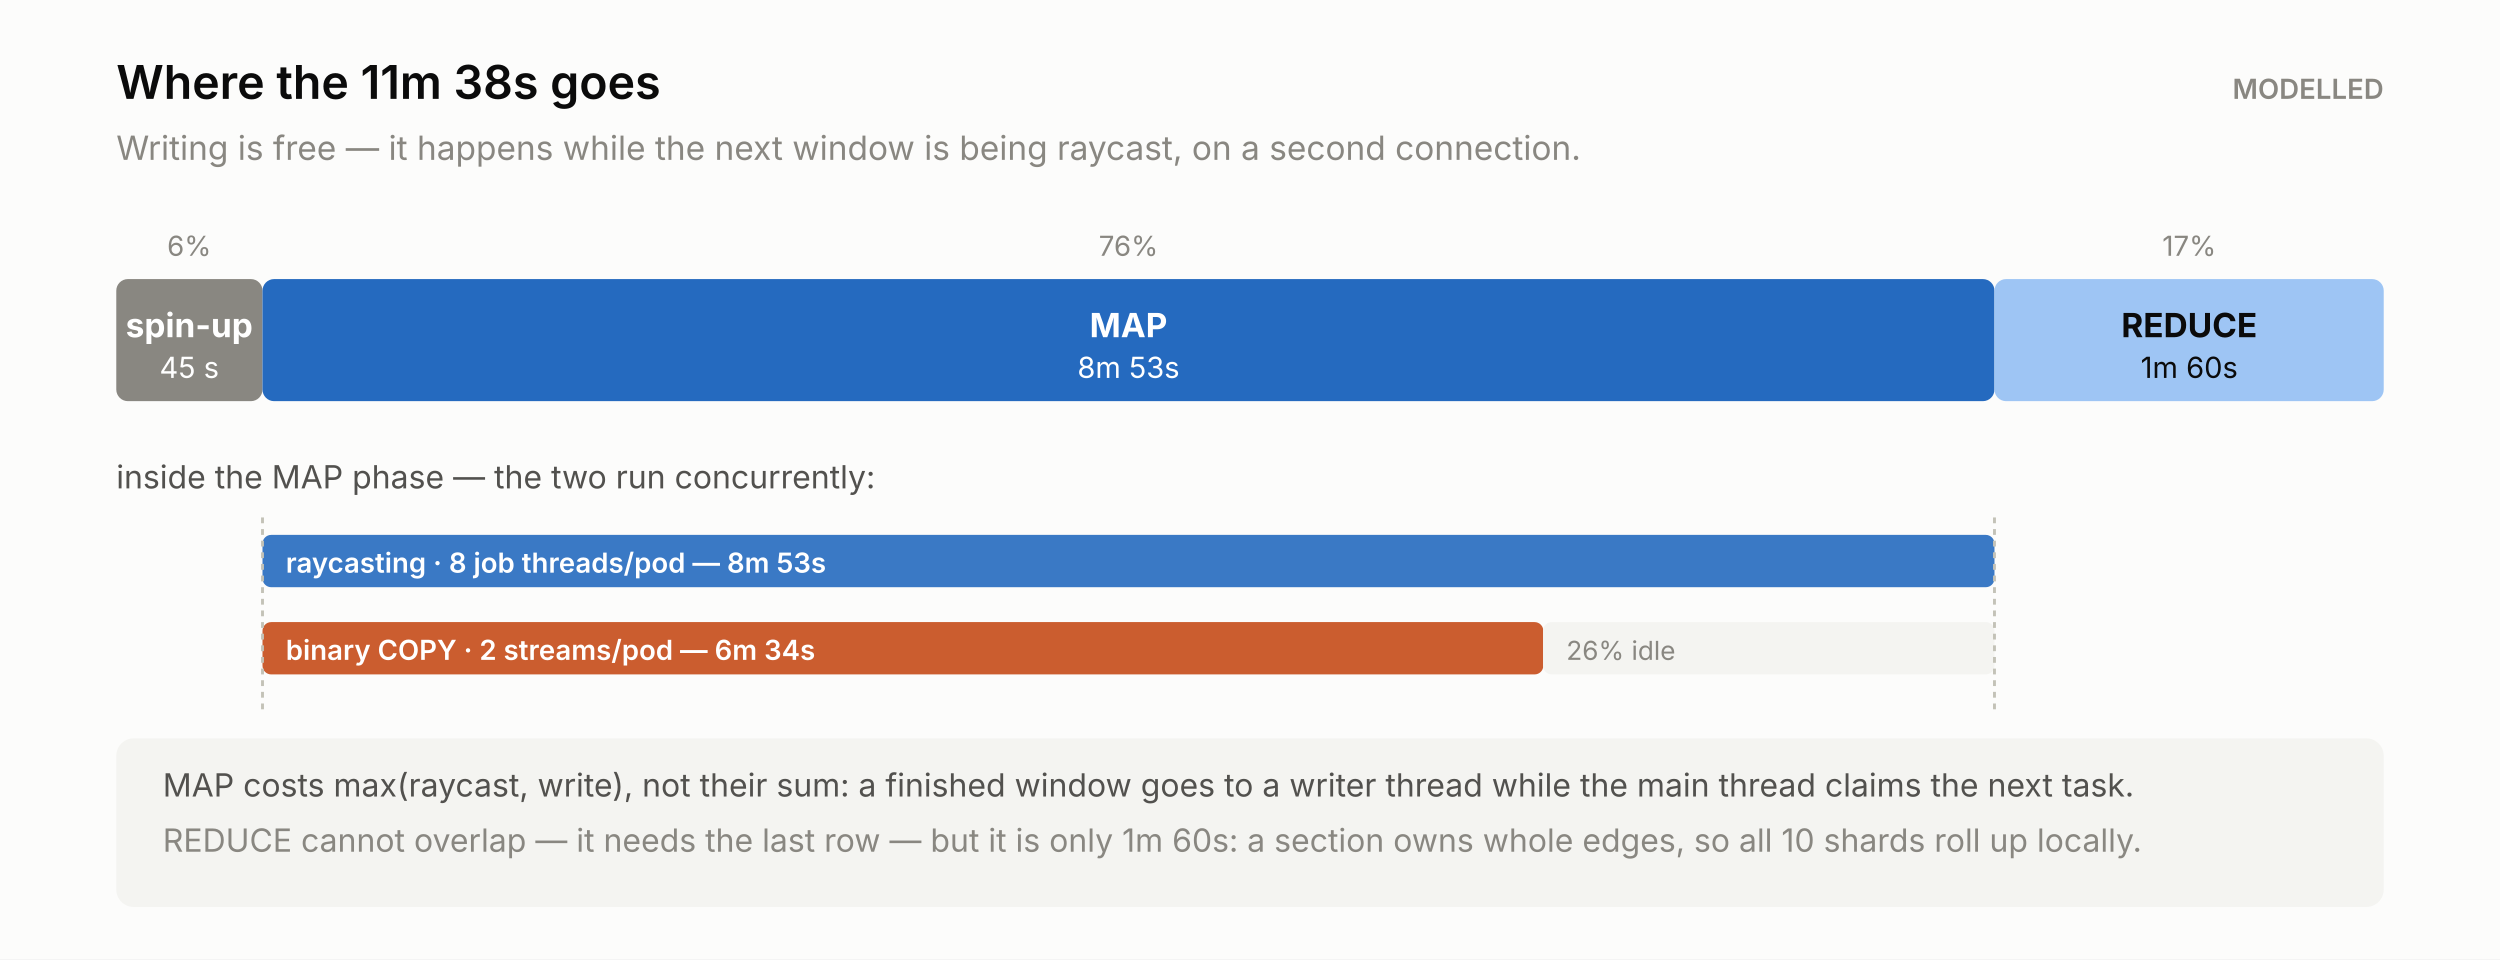
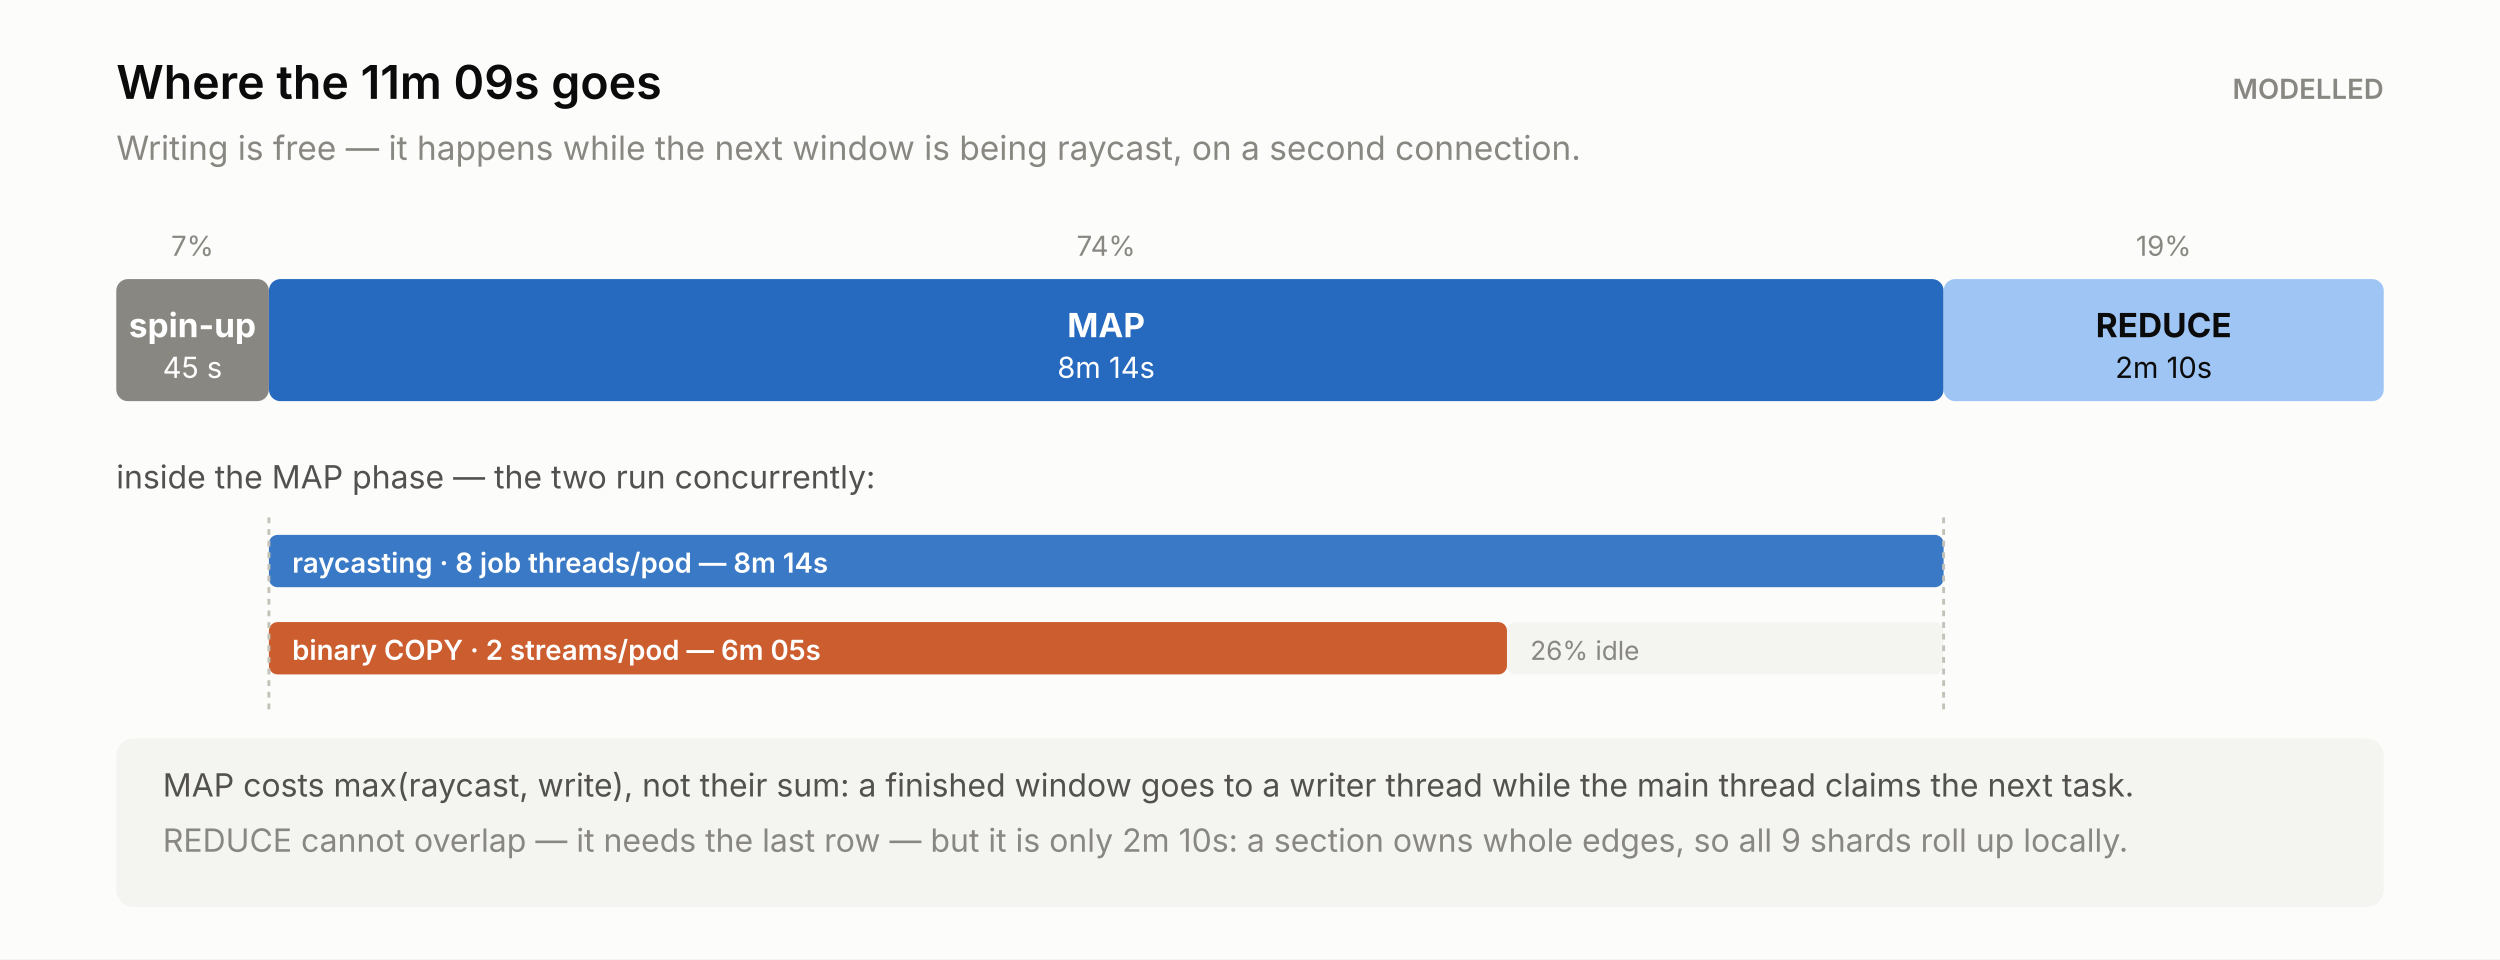
- <svg xmlns="http://www.w3.org/2000/svg" width="860" height="330" viewBox="0 0 860 330" role="img" aria-label="Breakdown of the 11m 38s run: 45 s fleet spin-up, 8m 53s map phase in which writing overlaps raycasting entirely, and 1m 60s of reduce across ten shards in parallel.">
+ <svg xmlns="http://www.w3.org/2000/svg" width="860" height="330" viewBox="0 0 860 330" role="img" aria-label="Breakdown of the 11m 09s run: 45 s fleet spin-up, 8m 14s map phase in which writing overlaps raycasting entirely, and 2m 10s of reduce across ten shards in parallel.">
  <rect width="860" height="330" fill="#fcfcfb" />
-   <text x="40.0" y="34.0" font-family="system-ui,-apple-system,'Segoe UI',sans-serif" font-size="16" font-weight="600" fill="#0b0b0b" text-anchor="start" style="font-variant-numeric:tabular-nums">Where the 11m 38s goes</text>
+   <text x="40.0" y="34.0" font-family="system-ui,-apple-system,'Segoe UI',sans-serif" font-size="16" font-weight="600" fill="#0b0b0b" text-anchor="start" style="font-variant-numeric:tabular-nums">Where the 11m 09s goes</text>
  <text x="40.0" y="55.0" font-family="system-ui,-apple-system,'Segoe UI',sans-serif" font-size="11.5" font-weight="400" fill="#898781" text-anchor="start" style="font-variant-numeric:tabular-nums">Writing is free — it happens while the next window is being raycast, on a second connection.</text>
  <text x="820.0" y="34.0" font-family="system-ui,-apple-system,'Segoe UI',sans-serif" font-size="9.5" font-weight="600" fill="#898781" text-anchor="end" style="font-variant-numeric:tabular-nums">MODELLED</text>
-   <rect x="40.0" y="96.0" width="50.3" height="42.0" rx="4" fill="#898781" />
-   <text x="65.1" y="116.0" font-family="system-ui,-apple-system,'Segoe UI',sans-serif" font-size="11.5" font-weight="700" fill="#ffffff" text-anchor="middle" style="font-variant-numeric:tabular-nums">spin-up</text>
-   <text x="65.1" y="130.0" font-family="system-ui,-apple-system,'Segoe UI',sans-serif" font-size="10" font-weight="400" fill="#ffffff" text-anchor="middle" style="font-variant-numeric:tabular-nums">45 s</text>
-   <text x="65.1" y="88.0" font-family="system-ui,-apple-system,'Segoe UI',sans-serif" font-size="9.5" font-weight="400" fill="#898781" text-anchor="middle" style="font-variant-numeric:tabular-nums">6%</text>
-   <rect x="90.3" y="96.0" width="595.8" height="42.0" rx="4" fill="#256abf" />
-   <text x="388.2" y="116.0" font-family="system-ui,-apple-system,'Segoe UI',sans-serif" font-size="11.5" font-weight="700" fill="#ffffff" text-anchor="middle" style="font-variant-numeric:tabular-nums">MAP</text>
-   <text x="388.2" y="130.0" font-family="system-ui,-apple-system,'Segoe UI',sans-serif" font-size="10" font-weight="400" fill="#ffffff" text-anchor="middle" style="font-variant-numeric:tabular-nums">8m 53s</text>
-   <text x="388.2" y="88.0" font-family="system-ui,-apple-system,'Segoe UI',sans-serif" font-size="9.5" font-weight="400" fill="#898781" text-anchor="middle" style="font-variant-numeric:tabular-nums">76%</text>
-   <rect x="686.1" y="96.0" width="133.9" height="42.0" rx="4" fill="#9ec5f4" />
-   <text x="753.1" y="116.0" font-family="system-ui,-apple-system,'Segoe UI',sans-serif" font-size="11.5" font-weight="700" fill="#0b0b0b" text-anchor="middle" style="font-variant-numeric:tabular-nums">REDUCE</text>
-   <text x="753.1" y="130.0" font-family="system-ui,-apple-system,'Segoe UI',sans-serif" font-size="10" font-weight="400" fill="#0b0b0b" text-anchor="middle" style="font-variant-numeric:tabular-nums">1m 60s</text>
-   <text x="753.1" y="88.0" font-family="system-ui,-apple-system,'Segoe UI',sans-serif" font-size="9.5" font-weight="400" fill="#898781" text-anchor="middle" style="font-variant-numeric:tabular-nums">17%</text>
+   <rect x="40.0" y="96.0" width="52.5" height="42.0" rx="4" fill="#898781" />
+   <text x="66.2" y="116.0" font-family="system-ui,-apple-system,'Segoe UI',sans-serif" font-size="11.5" font-weight="700" fill="#ffffff" text-anchor="middle" style="font-variant-numeric:tabular-nums">spin-up</text>
+   <text x="66.2" y="130.0" font-family="system-ui,-apple-system,'Segoe UI',sans-serif" font-size="10" font-weight="400" fill="#ffffff" text-anchor="middle" style="font-variant-numeric:tabular-nums">45 s</text>
+   <text x="66.2" y="88.0" font-family="system-ui,-apple-system,'Segoe UI',sans-serif" font-size="9.5" font-weight="400" fill="#898781" text-anchor="middle" style="font-variant-numeric:tabular-nums">7%</text>
+   <rect x="92.5" y="96.0" width="576.1" height="42.0" rx="4" fill="#256abf" />
+   <text x="380.5" y="116.0" font-family="system-ui,-apple-system,'Segoe UI',sans-serif" font-size="11.5" font-weight="700" fill="#ffffff" text-anchor="middle" style="font-variant-numeric:tabular-nums">MAP</text>
+   <text x="380.5" y="130.0" font-family="system-ui,-apple-system,'Segoe UI',sans-serif" font-size="10" font-weight="400" fill="#ffffff" text-anchor="middle" style="font-variant-numeric:tabular-nums">8m 14s</text>
+   <text x="380.5" y="88.0" font-family="system-ui,-apple-system,'Segoe UI',sans-serif" font-size="9.5" font-weight="400" fill="#898781" text-anchor="middle" style="font-variant-numeric:tabular-nums">74%</text>
+   <rect x="668.6" y="96.0" width="151.4" height="42.0" rx="4" fill="#9ec5f4" />
+   <text x="744.3" y="116.0" font-family="system-ui,-apple-system,'Segoe UI',sans-serif" font-size="11.5" font-weight="700" fill="#0b0b0b" text-anchor="middle" style="font-variant-numeric:tabular-nums">REDUCE</text>
+   <text x="744.3" y="130.0" font-family="system-ui,-apple-system,'Segoe UI',sans-serif" font-size="10" font-weight="400" fill="#0b0b0b" text-anchor="middle" style="font-variant-numeric:tabular-nums">2m 10s</text>
+   <text x="744.3" y="88.0" font-family="system-ui,-apple-system,'Segoe UI',sans-serif" font-size="9.5" font-weight="400" fill="#898781" text-anchor="middle" style="font-variant-numeric:tabular-nums">19%</text>
  <text x="40.0" y="168.0" font-family="system-ui,-apple-system,'Segoe UI',sans-serif" font-size="11" font-weight="400" fill="#52514e" text-anchor="start" style="font-variant-numeric:tabular-nums">inside the MAP phase — the two run concurrently:</text>
-   <rect x="90.3" y="184.0" width="595.8" height="18.0" rx="3" fill="#256abf" opacity="0.9" />
-   <text x="98.3" y="197.0" font-family="system-ui,-apple-system,'Segoe UI',sans-serif" font-size="9.5" font-weight="600" fill="#ffffff" text-anchor="start" style="font-variant-numeric:tabular-nums">raycasting · 8 job threads/pod — 8m 53s</text>
-   <rect x="90.3" y="214.0" width="440.6" height="18.0" rx="3" fill="#c2410c" opacity="0.85" />
-   <text x="98.3" y="227.0" font-family="system-ui,-apple-system,'Segoe UI',sans-serif" font-size="9.5" font-weight="600" fill="#ffffff" text-anchor="start" style="font-variant-numeric:tabular-nums">binary COPY · 2 streams/pod — 6m 34s</text>
-   <rect x="530.8" y="214.0" width="155.3" height="18.0" rx="3" fill="#f4f4f1" />
-   <text x="538.8" y="227.0" font-family="system-ui,-apple-system,'Segoe UI',sans-serif" font-size="9" font-weight="400" fill="#898781" text-anchor="start" style="font-variant-numeric:tabular-nums">26% idle</text>
-   <line x1="90.3" y1="178.0" x2="90.3" y2="246.0" stroke="#c3c2b7" stroke-width="1" stroke-linecap="butt" stroke-dasharray="2 2" />
-   <line x1="686.1" y1="178.0" x2="686.1" y2="246.0" stroke="#c3c2b7" stroke-width="1" stroke-linecap="butt" stroke-dasharray="2 2" />
+   <rect x="92.5" y="184.0" width="576.1" height="18.0" rx="3" fill="#256abf" opacity="0.9" />
+   <text x="100.5" y="197.0" font-family="system-ui,-apple-system,'Segoe UI',sans-serif" font-size="9.5" font-weight="600" fill="#ffffff" text-anchor="start" style="font-variant-numeric:tabular-nums">raycasting · 8 job threads/pod — 8m 14s</text>
+   <rect x="92.5" y="214.0" width="425.9" height="18.0" rx="3" fill="#c2410c" opacity="0.85" />
+   <text x="100.5" y="227.0" font-family="system-ui,-apple-system,'Segoe UI',sans-serif" font-size="9.5" font-weight="600" fill="#ffffff" text-anchor="start" style="font-variant-numeric:tabular-nums">binary COPY · 2 streams/pod — 6m 05s</text>
+   <rect x="518.4" y="214.0" width="150.1" height="18.0" rx="3" fill="#f4f4f1" />
+   <text x="526.4" y="227.0" font-family="system-ui,-apple-system,'Segoe UI',sans-serif" font-size="9" font-weight="400" fill="#898781" text-anchor="start" style="font-variant-numeric:tabular-nums">26% idle</text>
+   <line x1="92.5" y1="178.0" x2="92.5" y2="246.0" stroke="#c3c2b7" stroke-width="1" stroke-linecap="butt" stroke-dasharray="2 2" />
+   <line x1="668.6" y1="178.0" x2="668.6" y2="246.0" stroke="#c3c2b7" stroke-width="1" stroke-linecap="butt" stroke-dasharray="2 2" />
  <rect x="40.0" y="254.0" width="780.0" height="58.0" rx="6" fill="#f4f4f1" />
  <text x="56.0" y="274.0" font-family="system-ui,-apple-system,'Segoe UI',sans-serif" font-size="11" font-weight="400" fill="#52514e" text-anchor="start" style="font-variant-numeric:tabular-nums">MAP costs max(raycast, write), not their sum: a finished window goes to a writer thread while the main thread claims the next task.</text>
-   <text x="56.0" y="293.0" font-family="system-ui,-apple-system,'Segoe UI',sans-serif" font-size="11" font-weight="400" fill="#898781" text-anchor="start" style="font-variant-numeric:tabular-nums">REDUCE cannot overlap — it needs the last row — but it is only 1m 60s: a section owns whole edges, so all 10 shards roll up locally.</text>
+   <text x="56.0" y="293.0" font-family="system-ui,-apple-system,'Segoe UI',sans-serif" font-size="11" font-weight="400" fill="#898781" text-anchor="start" style="font-variant-numeric:tabular-nums">REDUCE cannot overlap — it needs the last row — but it is only 2m 10s: a section owns whole edges, so all 9 shards roll up locally.</text>
</svg>
